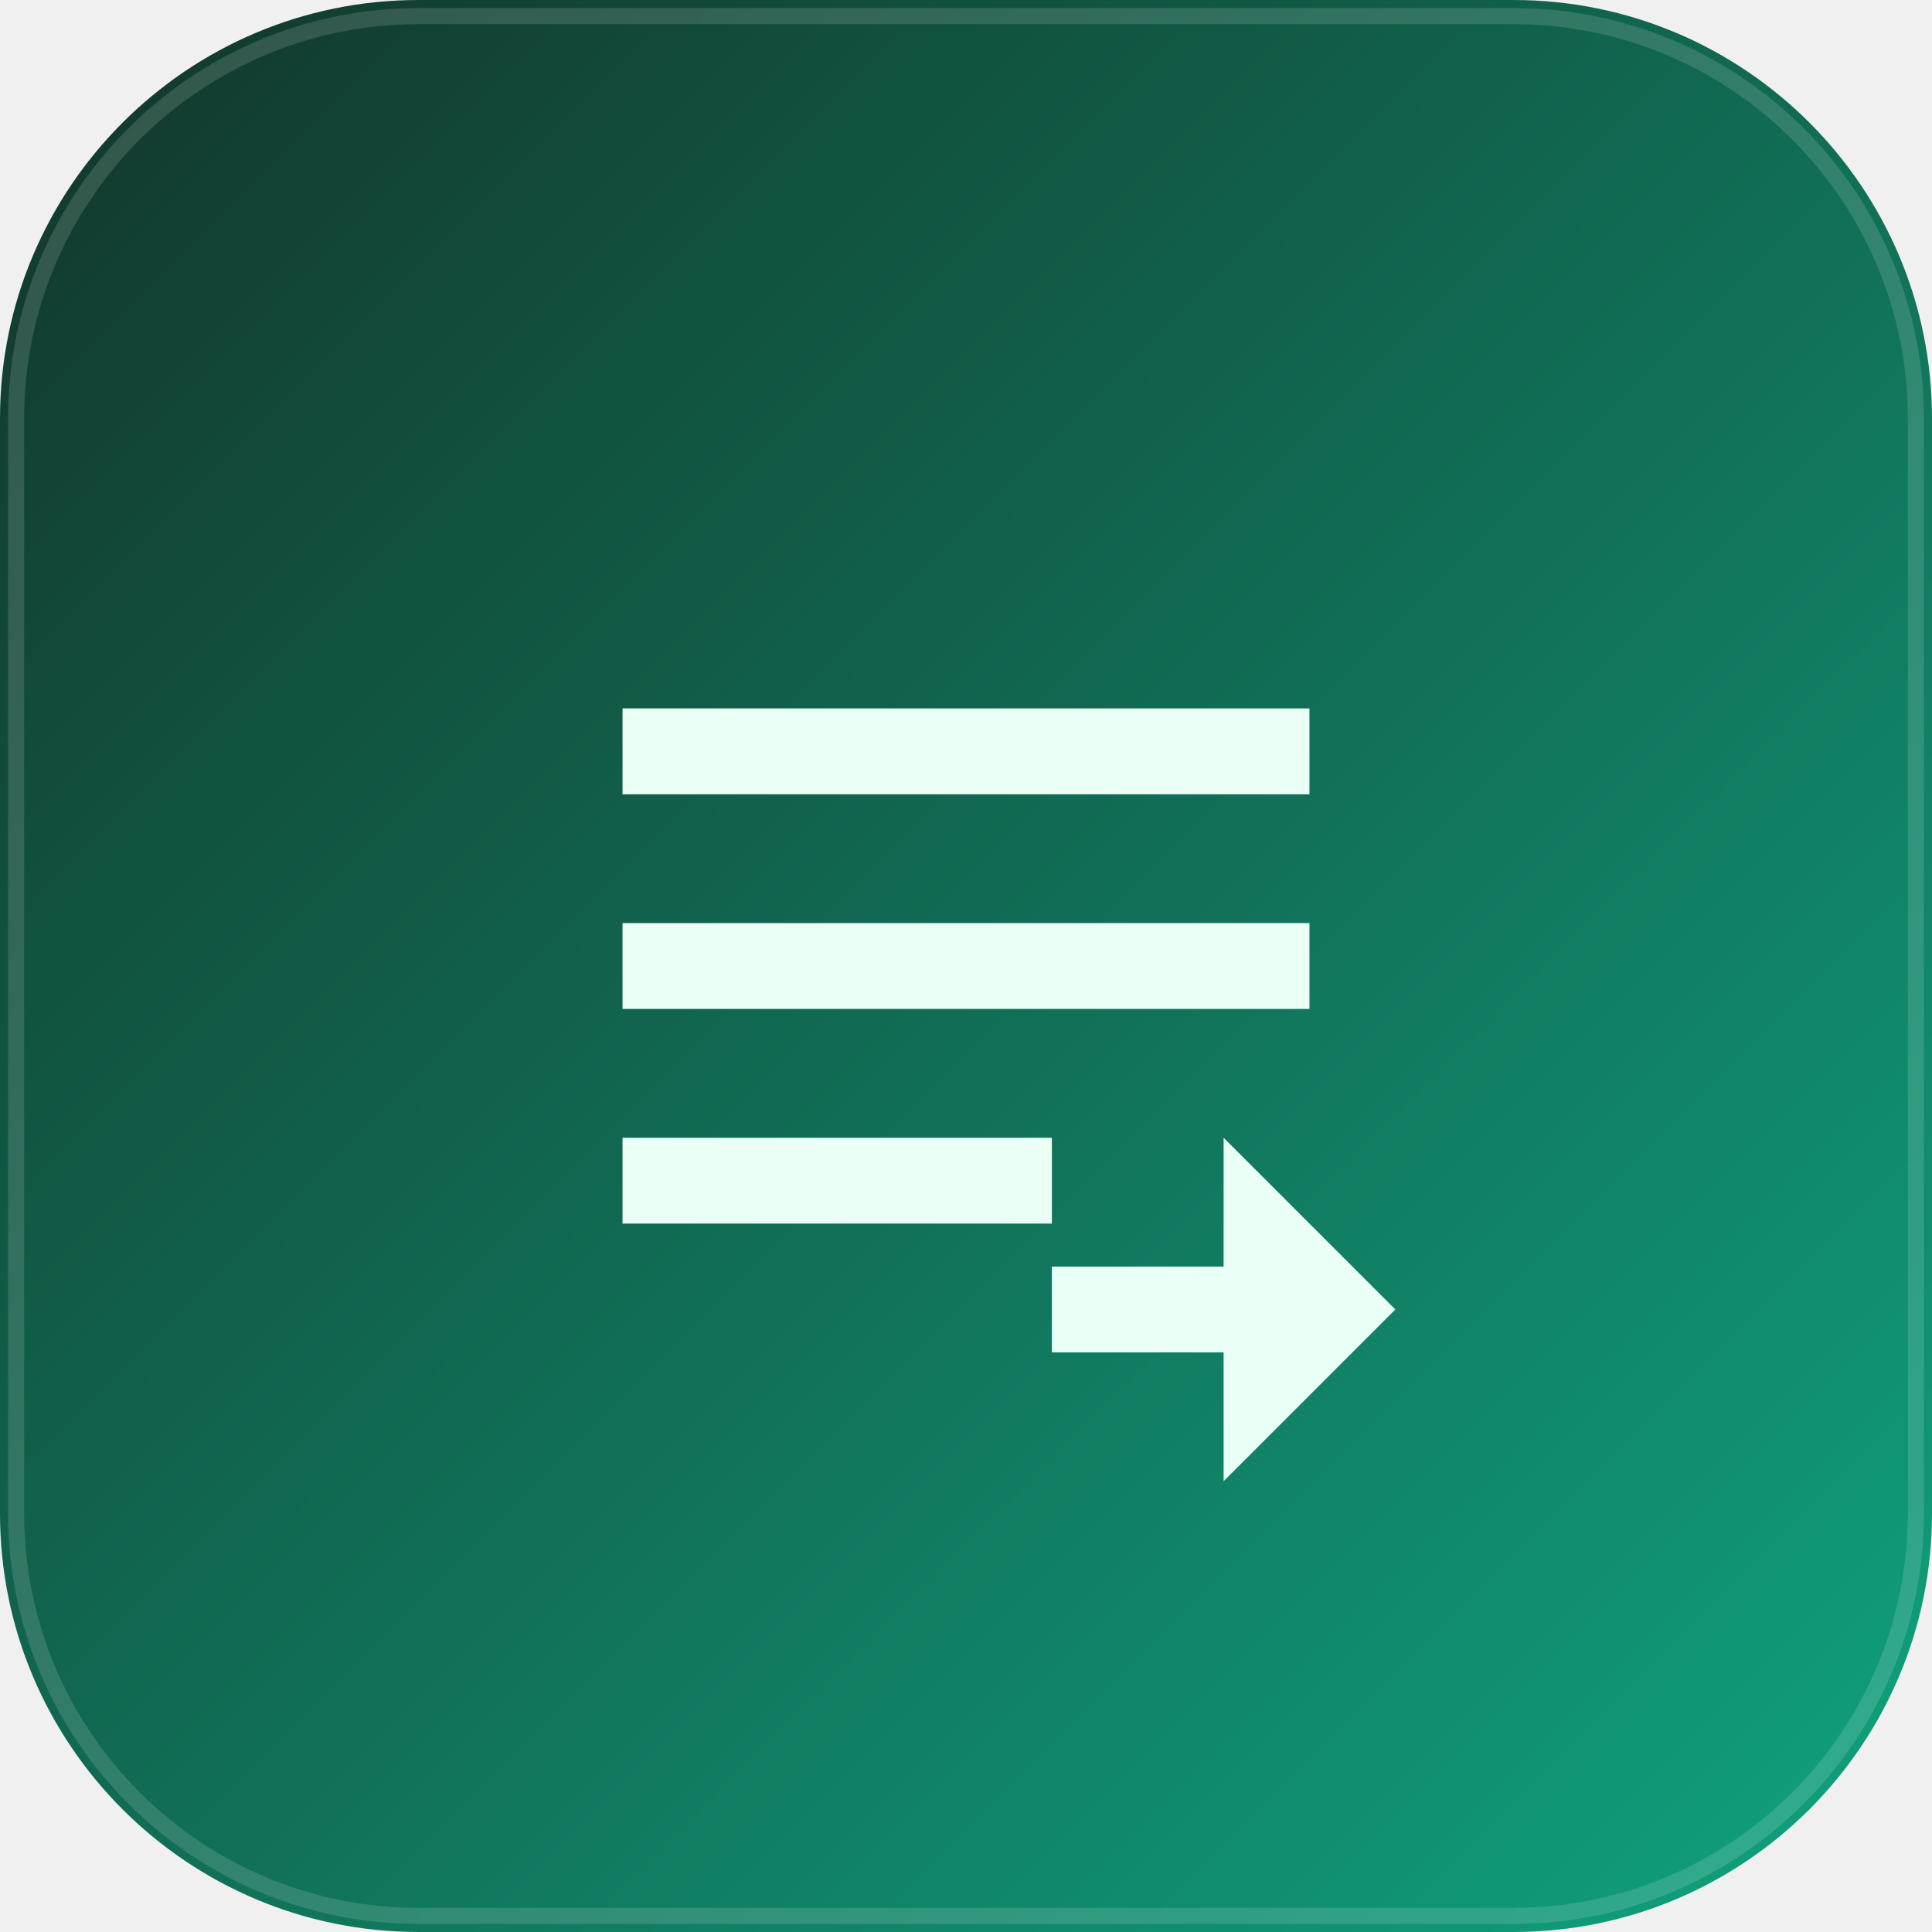
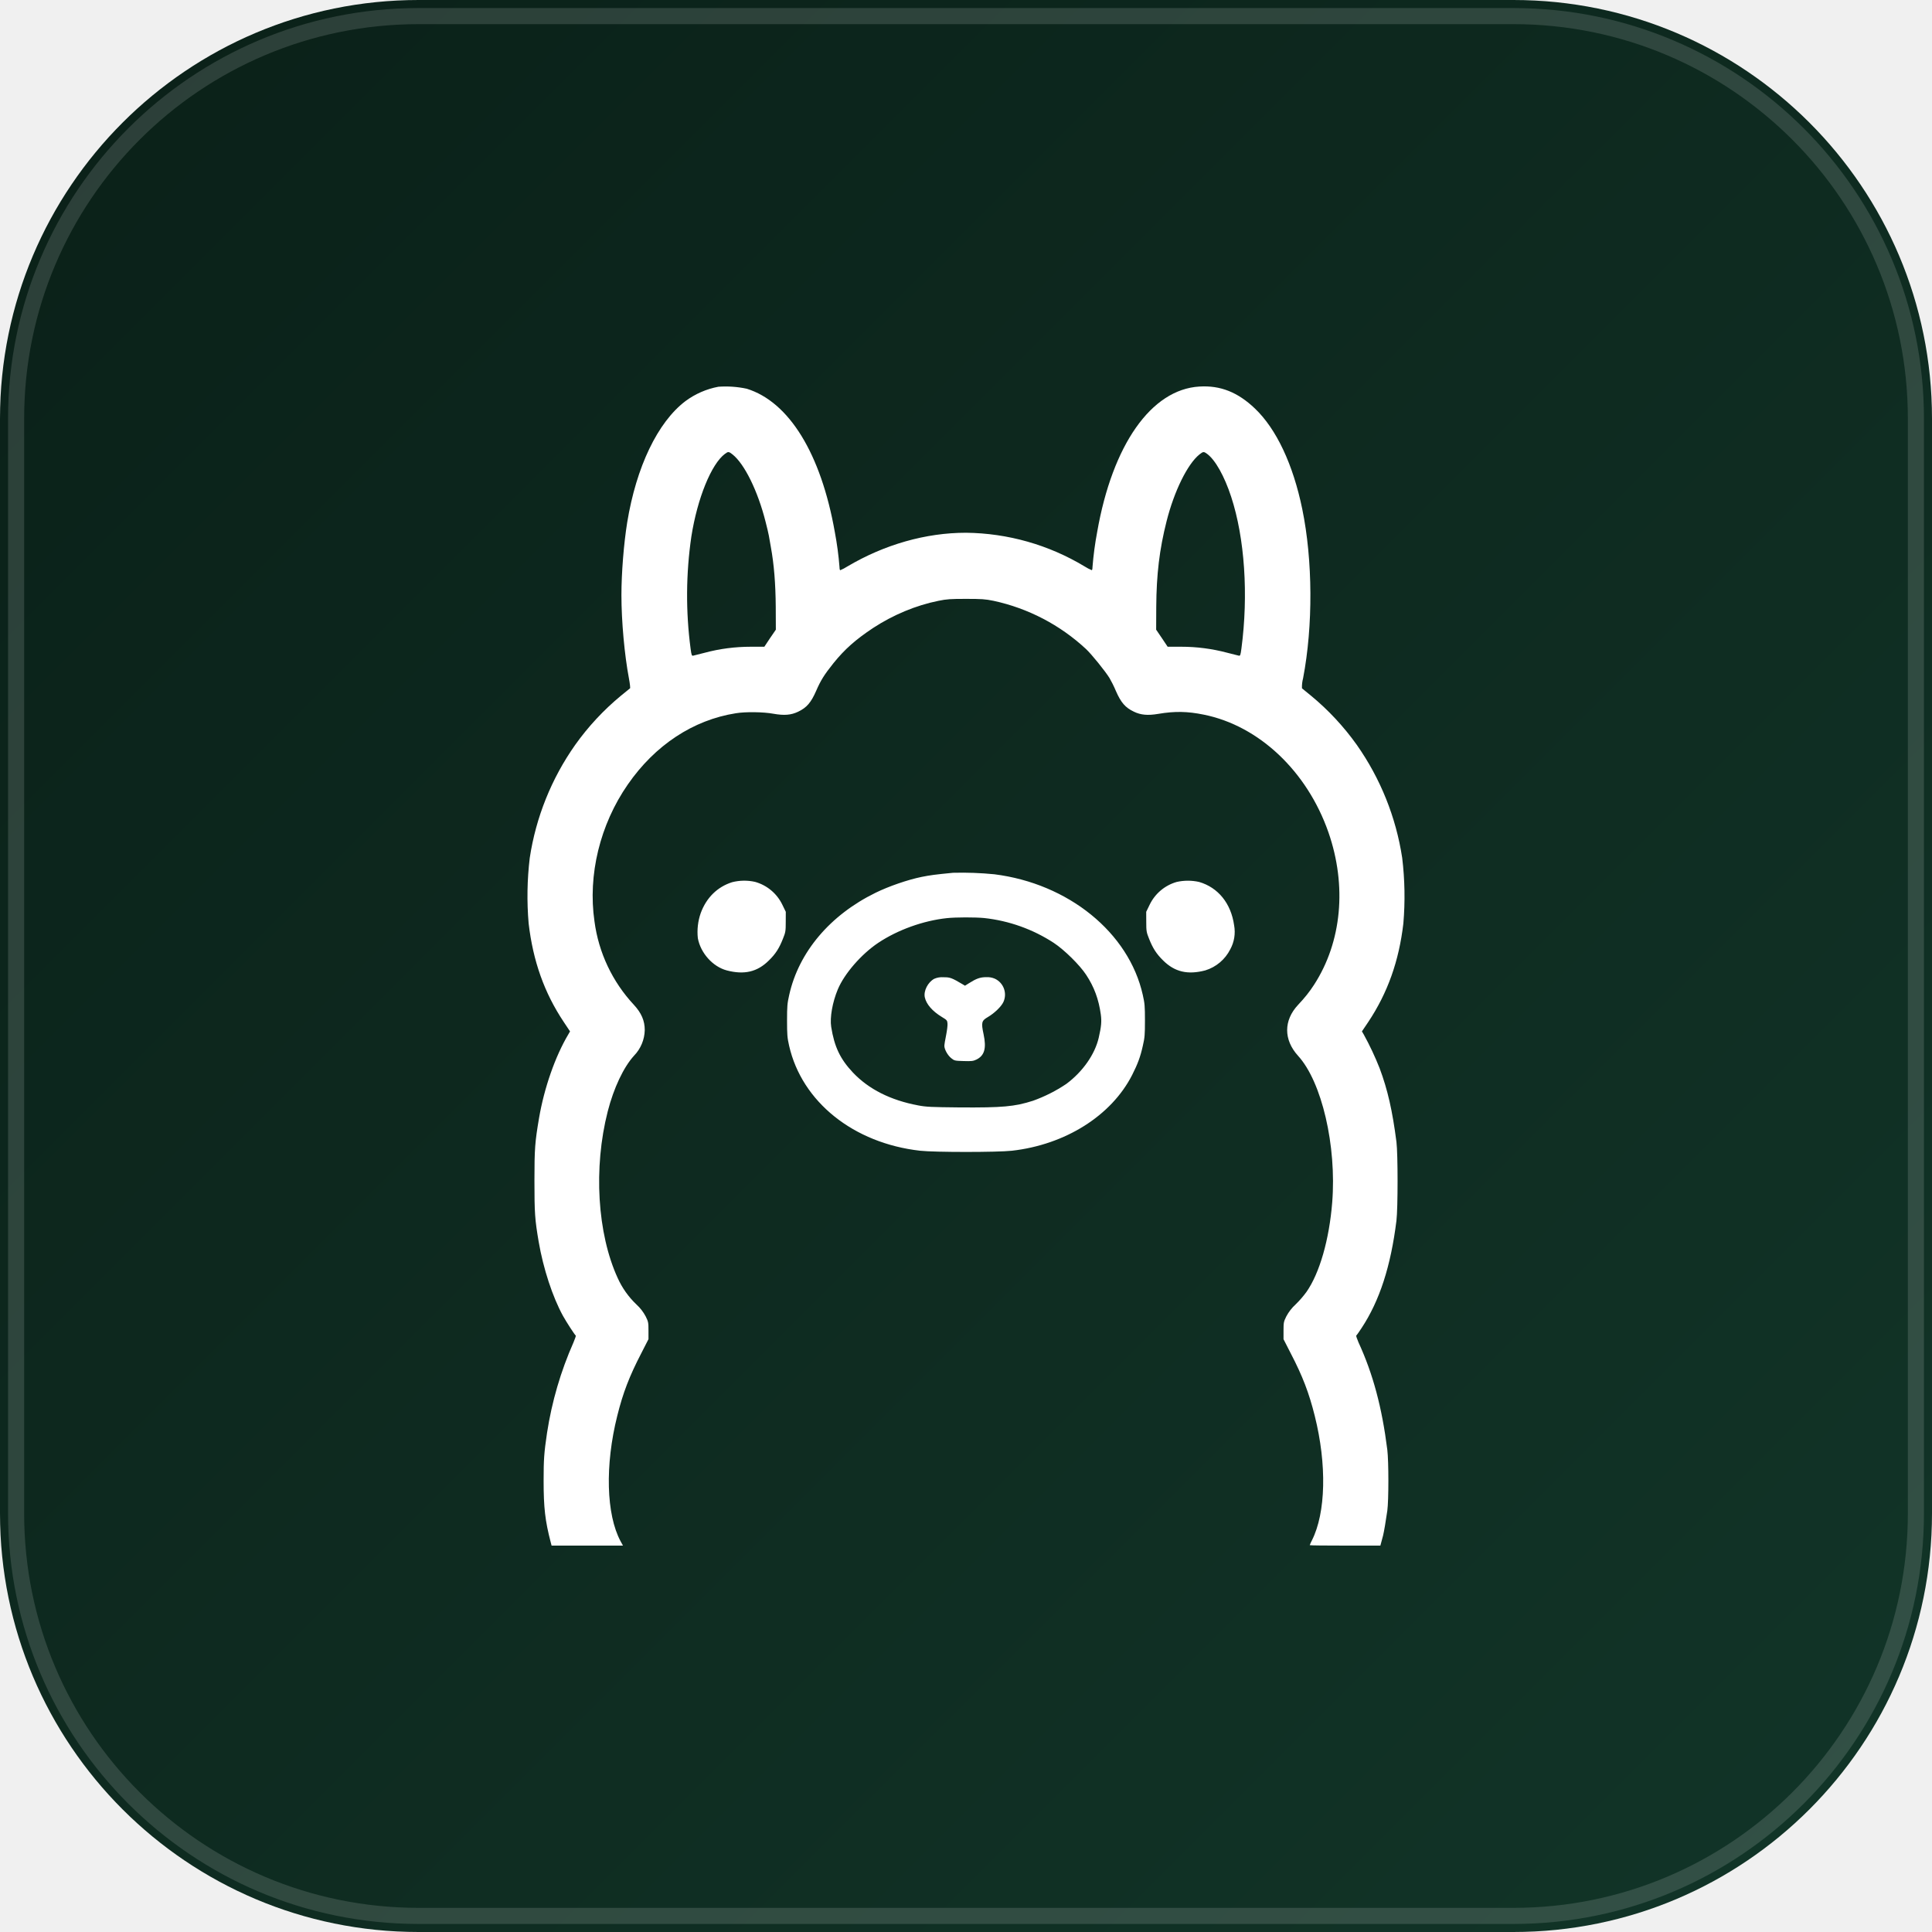
<svg xmlns="http://www.w3.org/2000/svg" width="120" height="120" viewBox="0 0 120 120">
  <defs>
-     <linearGradient id="bg-openai-compatible" x1="0" y1="0" x2="120" y2="120" gradientUnits="userSpaceOnUse">
-       <stop offset="0" stop-color="#12352a" />
-       <stop offset="1" stop-color="#10a37f" />
+     <linearGradient id="bg-openai-compat" x1="0" y1="0" x2="120" y2="120" gradientUnits="userSpaceOnUse">
+       <stop offset="0" stop-color="#0a2018" />
+       <stop offset="1" stop-color="#123528" />
    </linearGradient>
  </defs>
-   <rect width="120" height="120" rx="26" fill="url(#bg-openai-compatible)" />
+   <rect width="120" height="120" rx="26" fill="url(#bg-openai-compat)" />
  <rect x="1" y="1" width="118" height="118" rx="25" fill="none" stroke="#ffffff" stroke-opacity=".14" />
-   <g transform="translate(28.00 28.00) scale(2.6667)">
-     <path fill="#eafff6" d="M4 6h16v2H4V6zm0 5h16v2H4v-2zm0 5h10v2H4v-2z M18 16l4 4-4 4v-3h-4v-2h4v-3z" />
+   <g transform="translate(24.00 24.00) scale(3)">
+     <path fill="#ffffff" d="M16.361 10.26a.894.894 0 0 0-.558.47l-.072.148.001.207c0 .193.004.217.059.353.076.193.152.312.291.448.24.238.51.3.872.205a.86.86 0 0 0 .517-.436.752.752 0 0 0 .08-.498c-.064-.453-.33-.782-.724-.897a1.06 1.06 0 0 0-.466 0zm-9.203.005c-.305.096-.533.32-.65.639a1.187 1.187 0 0 0-.06.52c.057.309.31.59.598.667.362.095.632.033.872-.205.14-.136.215-.255.291-.448.055-.136.059-.16.059-.353l.001-.207-.072-.148a.894.894 0 0 0-.565-.472 1.02 1.02 0 0 0-.474.007Zm4.184 2c-.131.071-.223.25-.195.383.031.143.157.288.353.407.105.063.112.072.117.136.004.038-.01.146-.029.243-.02.094-.036.194-.036.222.002.074.07.195.143.253.064.052.076.054.255.059.164.005.198.001.264-.03.169-.082.212-.234.15-.525-.052-.243-.042-.28.087-.355.137-.08.281-.219.324-.314a.365.365 0 0 0-.175-.48.394.394 0 0 0-.181-.033c-.126 0-.207.03-.355.124l-.085.053-.053-.032c-.219-.13-.259-.145-.391-.143a.396.396 0 0 0-.193.032zm.39-2.195c-.373.036-.475.05-.654.086-.291.06-.68.195-.951.328-.94.46-1.589 1.226-1.787 2.114-.04.176-.045.234-.045.53 0 .294.005.357.043.524.264 1.16 1.332 2.017 2.714 2.173.3.033 1.596.033 1.896 0 1.11-.125 2.064-.727 2.493-1.571.114-.226.169-.372.22-.602.039-.167.044-.23.044-.523 0-.297-.005-.355-.045-.531-.288-1.29-1.539-2.304-3.072-2.497a6.873 6.873 0 0 0-.855-.031zm.645.937a3.283 3.283 0 0 1 1.44.514c.223.148.537.458.671.662.166.251.26.508.303.82.02.143.01.251-.043.482-.08.345-.332.705-.672.957a3.115 3.115 0 0 1-.689.348c-.382.122-.632.144-1.525.138-.582-.006-.686-.01-.853-.042-.57-.107-1.022-.334-1.35-.68-.264-.28-.385-.535-.45-.946-.03-.192.025-.509.137-.776.136-.326.488-.73.836-.963.403-.269.934-.46 1.422-.512.187-.02.586-.02.773-.002zm-5.503-11a1.653 1.653 0 0 0-.683.298C5.617.74 5.173 1.666 4.985 2.819c-.07.436-.119 1.04-.119 1.503 0 .544.064 1.24.155 1.721.02.107.031.202.023.208a8.12 8.12 0 0 1-.187.152 5.324 5.324 0 0 0-.949 1.02 5.49 5.49 0 0 0-.94 2.339 6.625 6.625 0 0 0-.023 1.357c.091.78.325 1.438.727 2.04l.13.195-.037.064c-.269.452-.498 1.105-.605 1.732-.084.496-.095.629-.095 1.294 0 .67.009.803.088 1.266.095.555.288 1.143.503 1.534.071.128.243.393.264.407.007.003-.014.067-.046.141a7.405 7.405 0 0 0-.548 1.873c-.062.417-.071.552-.071.991 0 .56.031.832.148 1.279L3.42 24h1.478l-.05-.091c-.297-.552-.325-1.575-.068-2.597.117-.472.25-.819.498-1.296l.148-.29v-.177c0-.165-.003-.184-.057-.293a.915.915 0 0 0-.194-.25 1.74 1.74 0 0 1-.385-.543c-.424-.92-.506-2.286-.208-3.451.124-.486.329-.918.544-1.154a.787.787 0 0 0 .223-.531c0-.195-.07-.355-.224-.522a3.136 3.136 0 0 1-.817-1.729c-.14-.96.114-2.005.69-2.834.563-.814 1.353-1.336 2.237-1.475.199-.033.57-.028.776.01.226.04.367.028.512-.041.179-.085.268-.19.374-.431.093-.215.165-.333.36-.576.234-.29.46-.489.822-.729.413-.27.884-.467 1.352-.561.17-.035.25-.04.569-.04.319 0 .398.005.569.04a4.07 4.07 0 0 1 1.914.997c.117.109.398.457.488.602.034.057.095.177.132.267.105.241.195.346.374.43.14.068.286.082.503.045.343-.058.607-.053.943.016 1.144.23 2.14 1.173 2.581 2.437.385 1.108.276 2.267-.296 3.153-.097.15-.193.27-.333.419-.301.322-.301.722-.001 1.053.493.539.801 1.866.708 3.036-.062.772-.26 1.463-.533 1.854a2.096 2.096 0 0 1-.224.258.916.916 0 0 0-.194.25c-.054.109-.057.128-.057.293v.178l.148.29c.248.476.38.823.498 1.295.253 1.008.231 2.01-.059 2.581a.845.845 0 0 0-.044.098c0 .006.329.009.732.009h.73l.02-.074.036-.134c.019-.076.057-.3.088-.516.029-.217.029-1.016 0-1.258-.11-.875-.295-1.57-.597-2.226-.032-.074-.053-.138-.046-.141.008-.005.057-.074.108-.152.376-.569.607-1.284.724-2.228.031-.26.031-1.378 0-1.628-.083-.645-.182-1.082-.348-1.525a6.083 6.083 0 0 0-.329-.7l-.038-.064.131-.194c.402-.604.636-1.262.727-2.04a6.625 6.625 0 0 0-.024-1.358 5.512 5.512 0 0 0-.939-2.339 5.325 5.325 0 0 0-.95-1.02 8.097 8.097 0 0 1-.186-.152.692.692 0 0 1 .023-.208c.208-1.087.201-2.443-.017-3.503-.19-.924-.535-1.658-.98-2.082-.354-.338-.716-.482-1.15-.455-.996.059-1.8 1.205-2.116 3.01a6.805 6.805 0 0 0-.097.726c0 .036-.007.066-.015.066a.96.96 0 0 1-.149-.078A4.857 4.857 0 0 0 12 3.03c-.832 0-1.687.243-2.456.698a.958.958 0 0 1-.148.078c-.008 0-.015-.03-.015-.066a6.71 6.71 0 0 0-.097-.725C8.997 1.392 8.337.319 7.46.048a2.096 2.096 0 0 0-.585-.041Zm.293 1.402c.248.197.523.759.682 1.388.03.113.06.244.069.292.007.047.026.152.041.233.067.365.098.76.102 1.24l.002.475-.12.175-.118.178h-.278c-.324 0-.646.041-.954.124l-.238.06c-.033.007-.038-.003-.057-.144a8.438 8.438 0 0 1 .016-2.323c.124-.788.413-1.501.696-1.711.067-.05.079-.049.157.013zm9.825-.012c.17.126.358.46.498.888.28.854.36 2.028.212 3.145-.019.14-.024.151-.057.144l-.238-.06a3.693 3.693 0 0 0-.954-.124h-.278l-.119-.178-.119-.175.002-.474c.004-.669.066-1.19.214-1.772.157-.623.434-1.185.68-1.382.078-.062.09-.063.159-.012z" />
  </g>
</svg>
